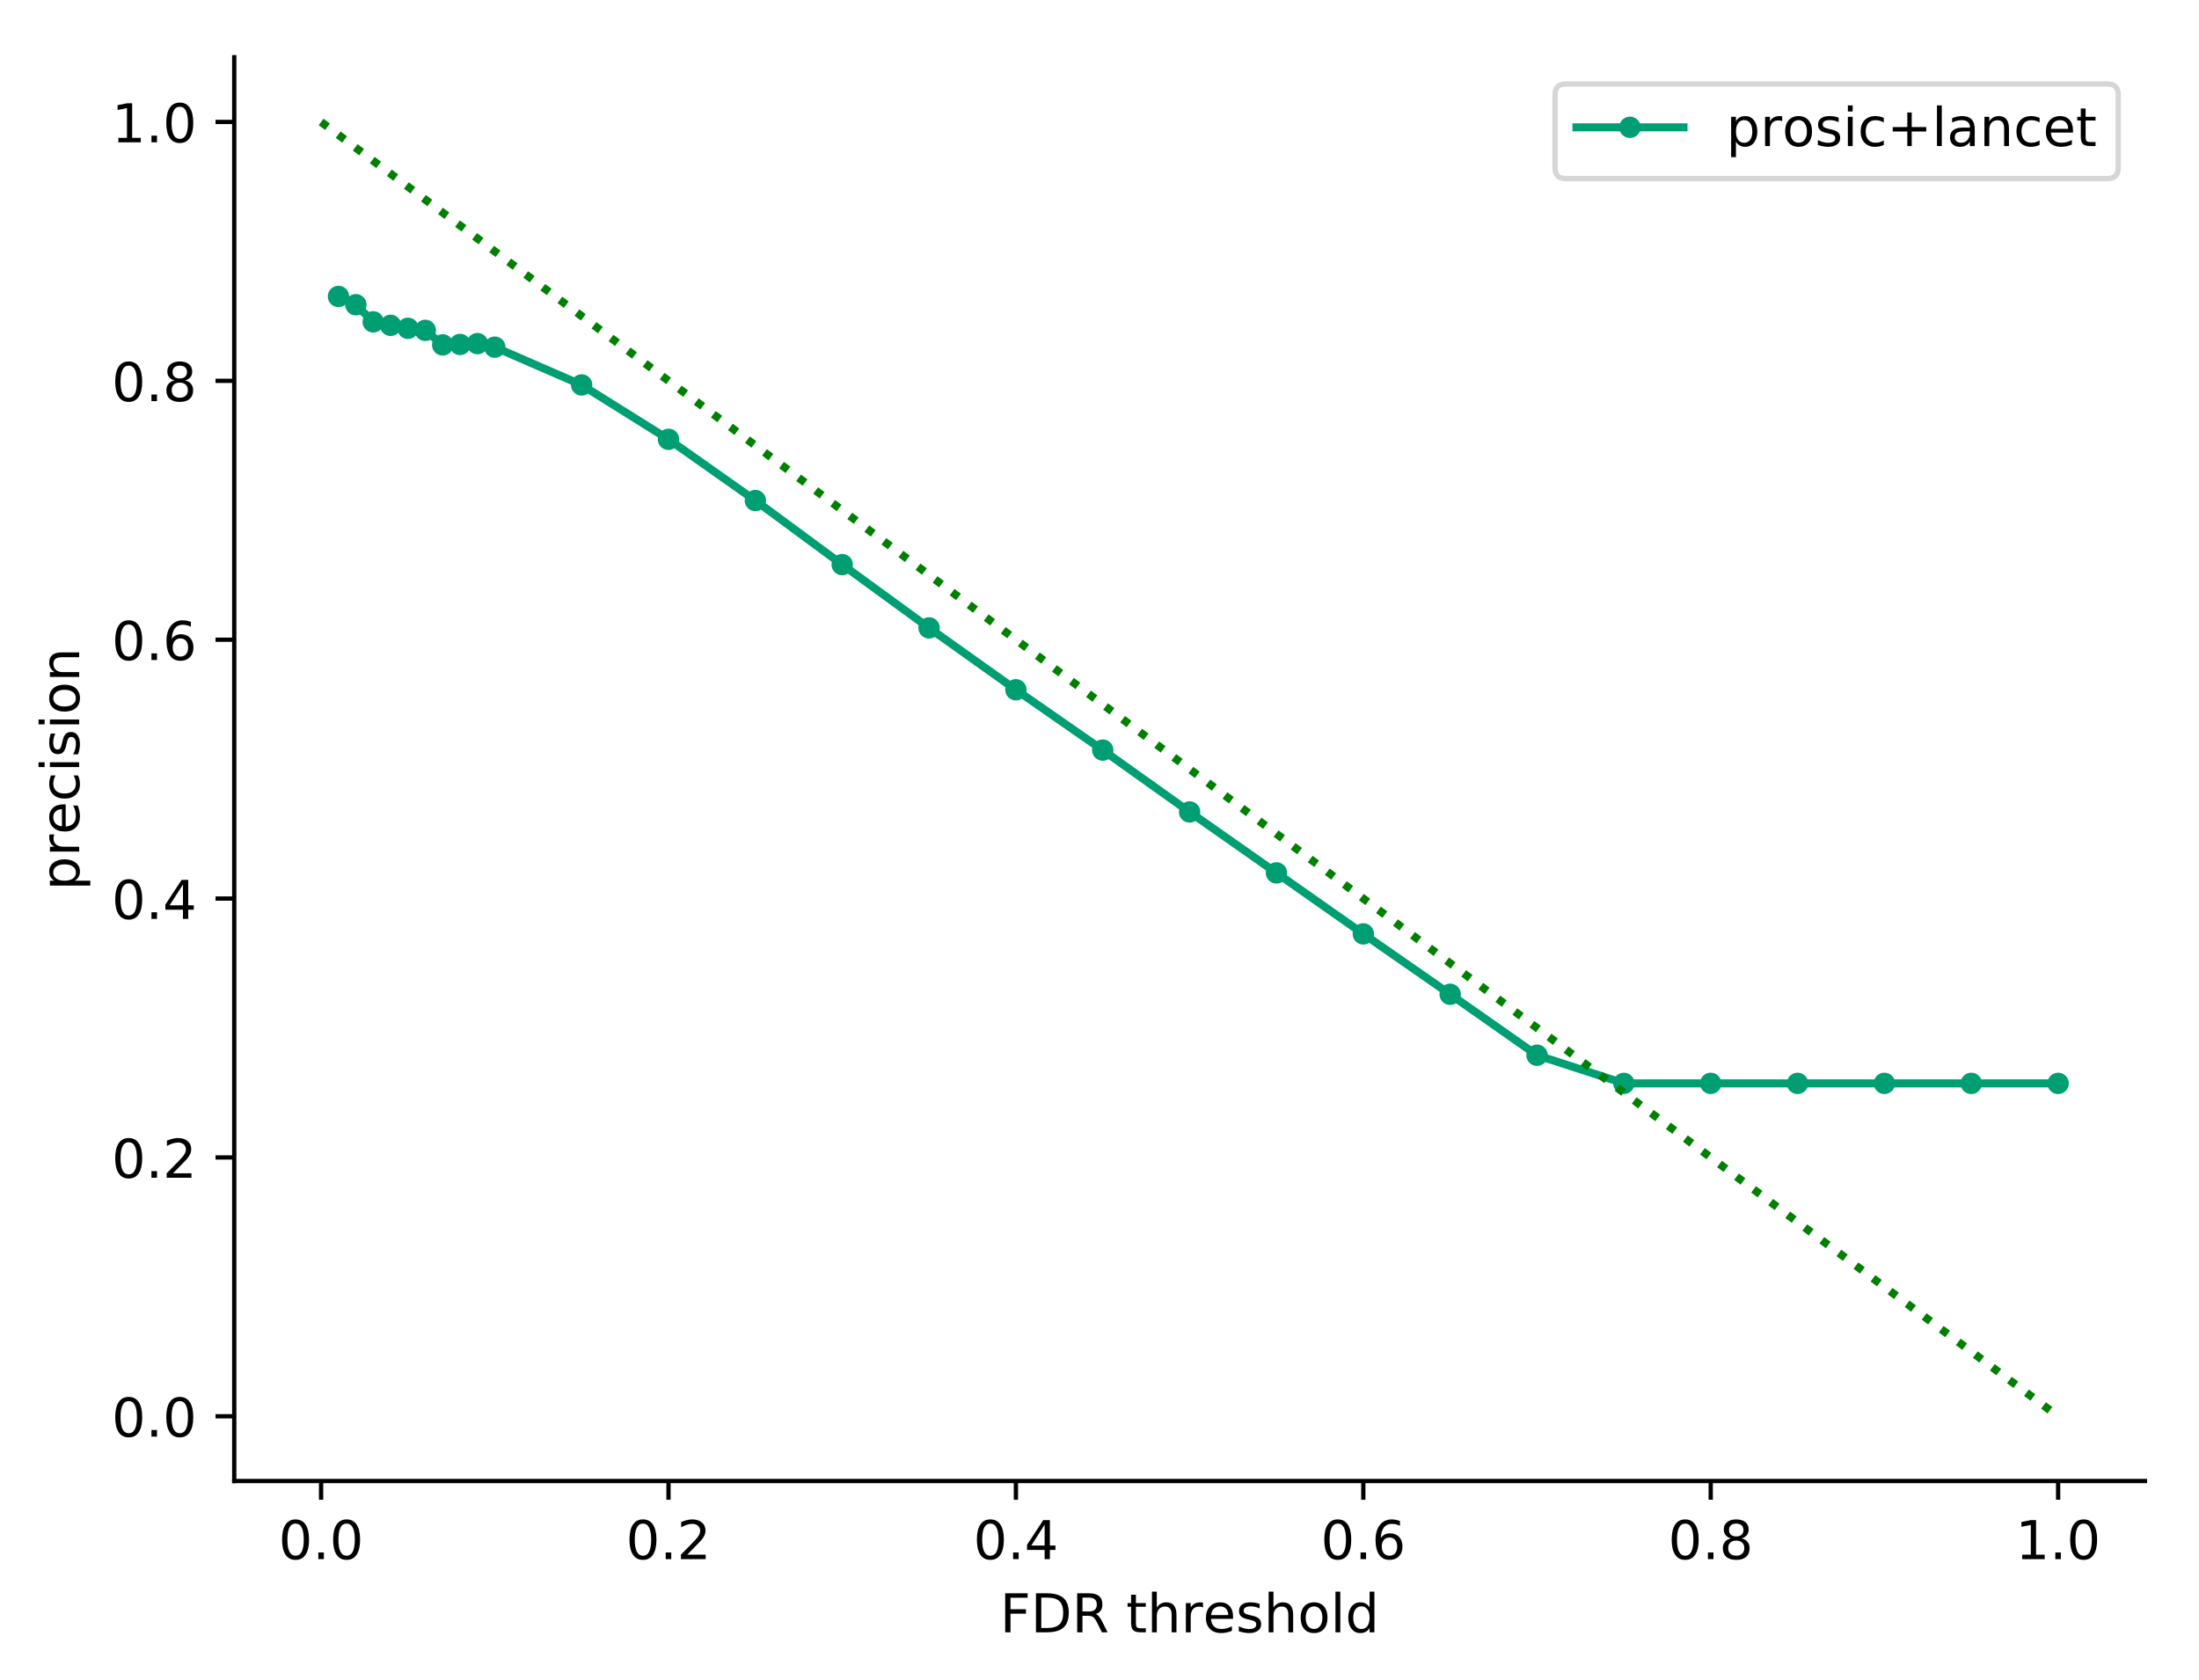
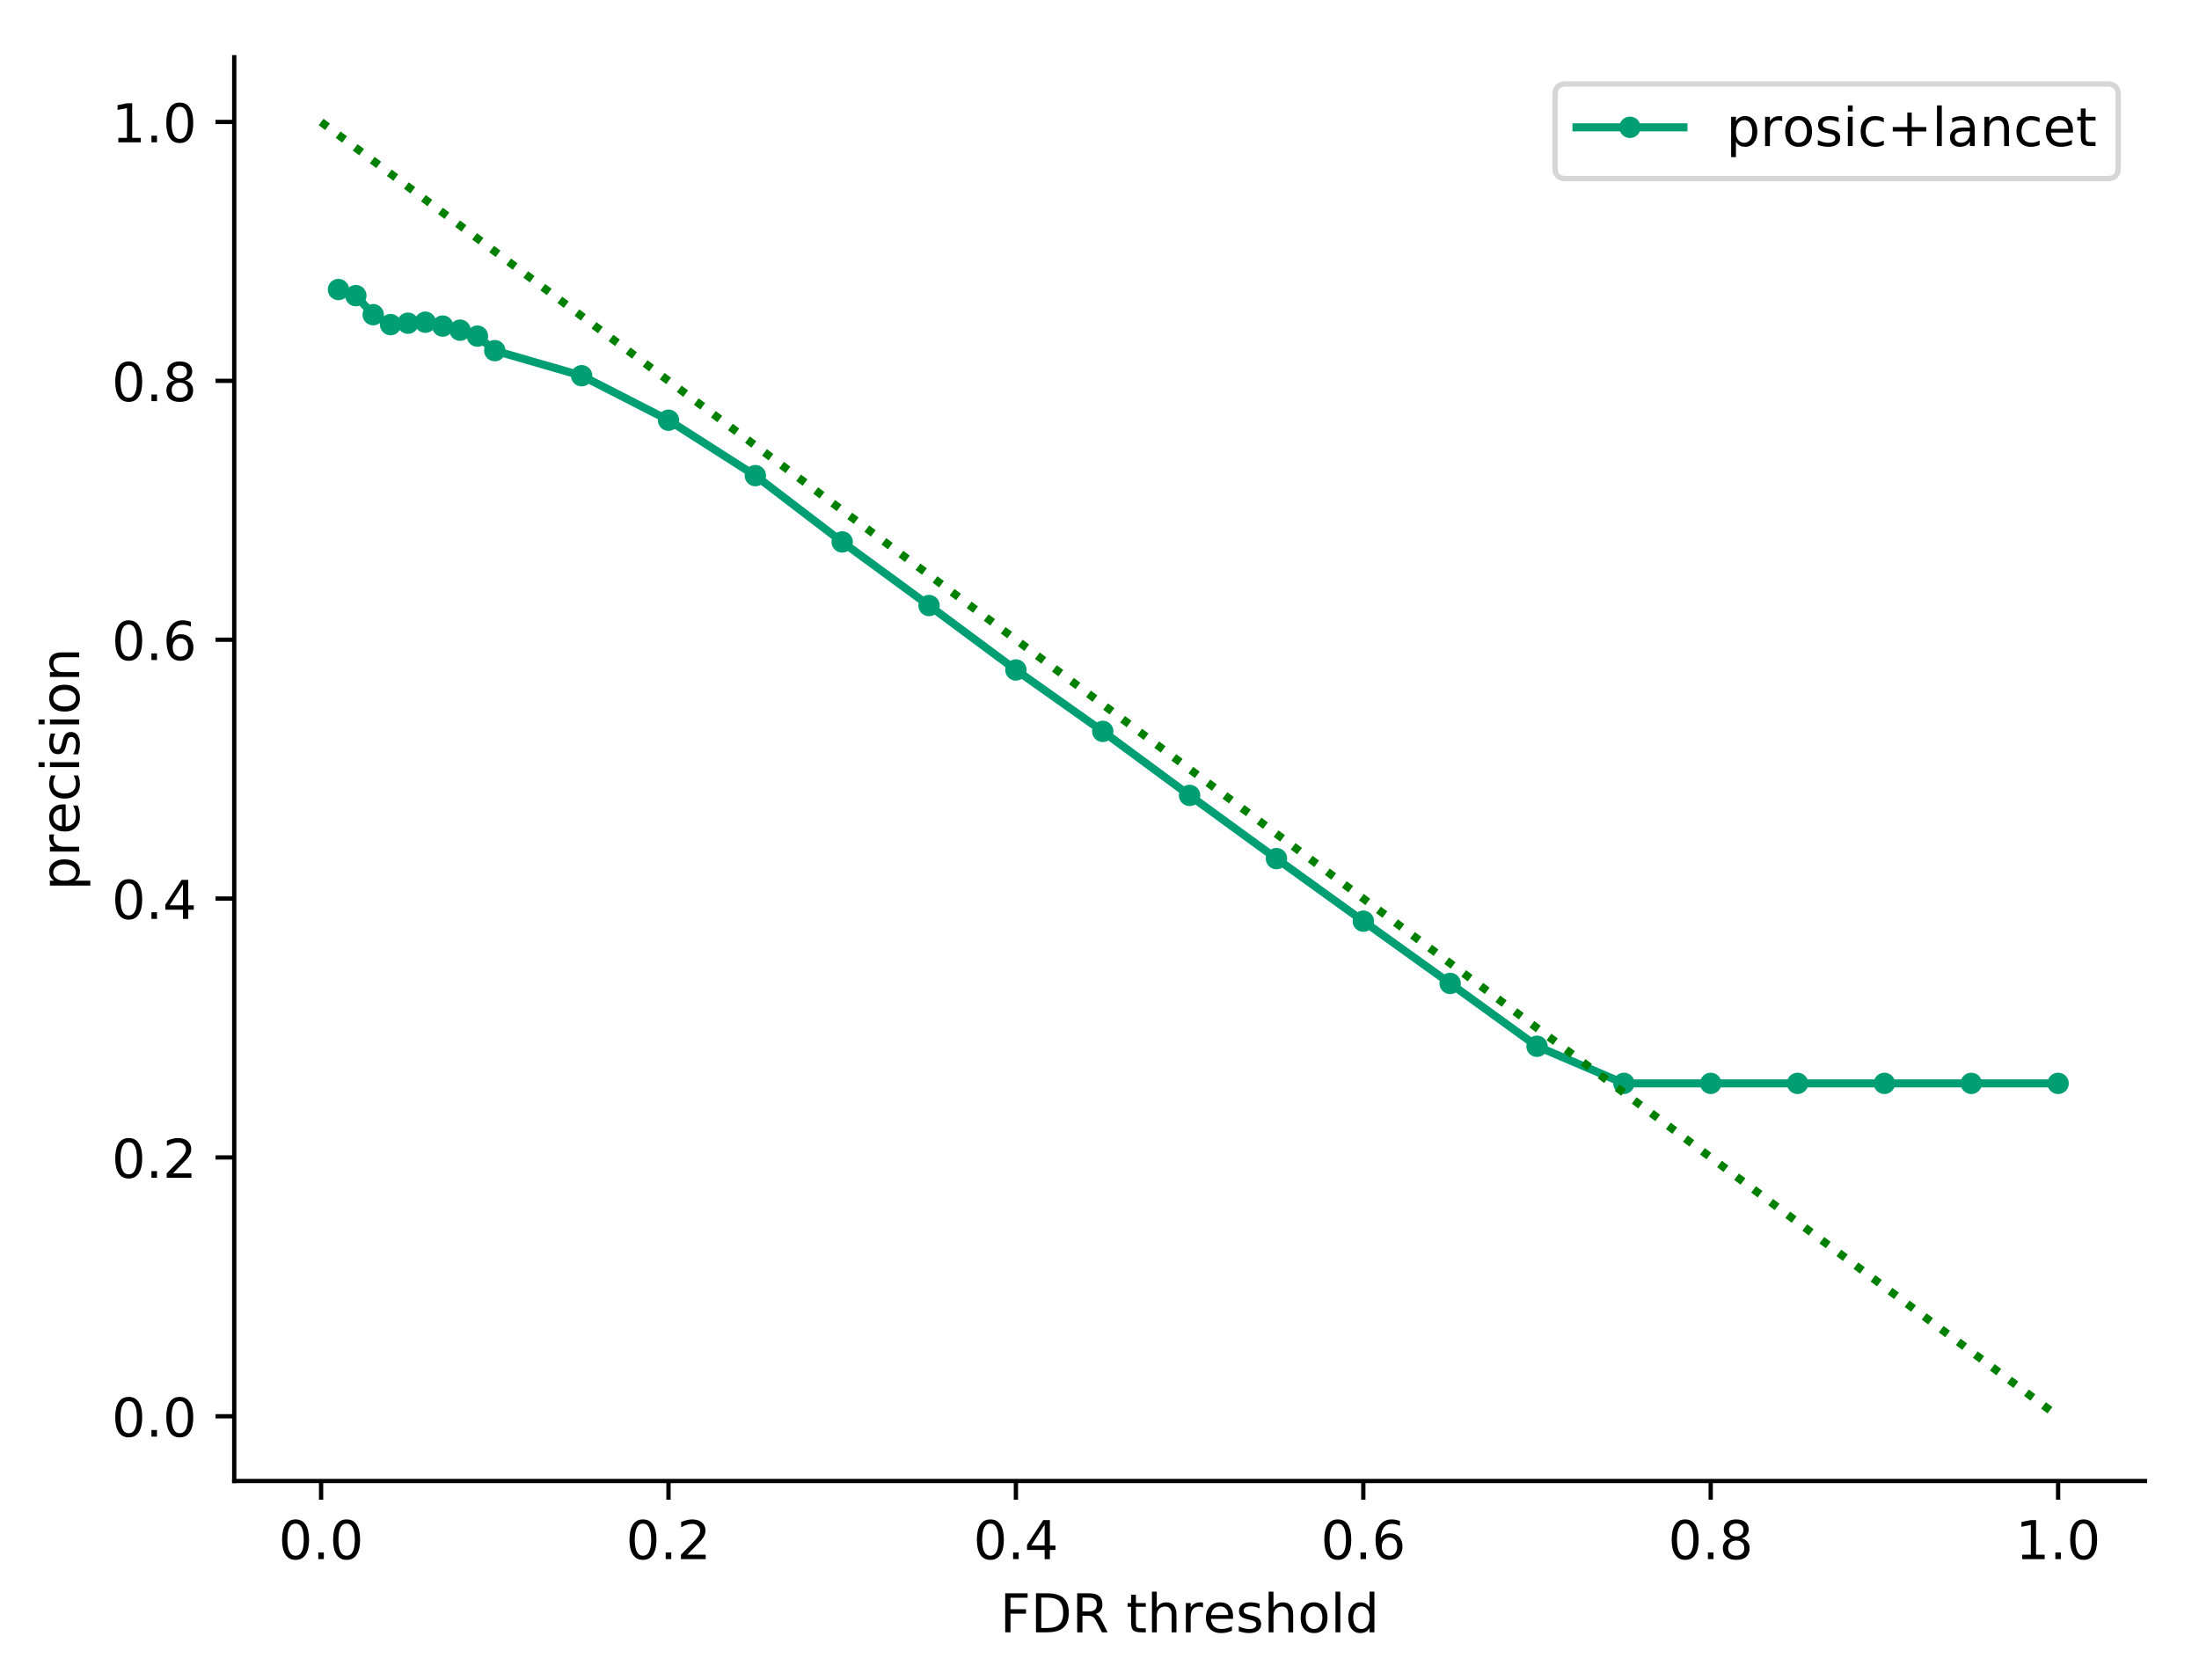
<svg xmlns="http://www.w3.org/2000/svg" xmlns:xlink="http://www.w3.org/1999/xlink" height="314pt" version="1.1" viewBox="0 0 411 314" width="411pt">
  <defs>
    <style type="text/css">
*{stroke-linecap:butt;stroke-linejoin:round;}
  </style>
  </defs>
  <g id="figure_1">
    <g id="patch_1">
      <path d="M 0 314.368  L 411.601 314.368  L 411.601 0  L 0 0  z " style="fill:#ffffff;" />
    </g>
    <g id="axes_1">
      <g id="patch_2">
        <path d="M 43.781 276.812  L 400.901 276.812  L 400.901 10.7  L 43.781 10.7  z " style="fill:#ffffff;" />
      </g>
      <g id="matplotlib.axis_1">
        <g id="xtick_1">
          <g id="line2d_1">
            <defs>
-               <path d="M 0 0  L 0 3.5  " id="m6d00b76f4e" style="stroke:#000000;stroke-width:0.8;" />
-             </defs>
-             <g>
-               <use style="stroke:#000000;stroke-width:0.8;" x="60.014" xlink:href="#m6d00b76f4e" y="276.812" />
+               <path d="M 0 0  L 0 3.5  " id="m716f618f41" style="stroke:#000000;stroke-width:0.8;" />
+             </defs>
+             <g>
+               <use style="stroke:#000000;stroke-width:0.8;" x="60.014" xlink:href="#m716f618f41" y="276.812" />
            </g>
          </g>
          <g id="text_1">
            <defs>
              <path d="M 31.781 66.406  Q 24.172 66.406 20.328 58.906  Q 16.5 51.422 16.5 36.375  Q 16.5 21.391 20.328 13.891  Q 24.172 6.391 31.781 6.391  Q 39.453 6.391 43.281 13.891  Q 47.125 21.391 47.125 36.375  Q 47.125 51.422 43.281 58.906  Q 39.453 66.406 31.781 66.406  z M 31.781 74.219  Q 44.047 74.219 50.516 64.516  Q 56.984 54.828 56.984 36.375  Q 56.984 17.969 50.516 8.266  Q 44.047 -1.422 31.781 -1.422  Q 19.531 -1.422 13.062 8.266  Q 6.594 17.969 6.594 36.375  Q 6.594 54.828 13.062 64.516  Q 19.531 74.219 31.781 74.219  z " id="DejaVuSans-30" />
              <path d="M 10.688 12.406  L 21 12.406  L 21 0  L 10.688 0  z " id="DejaVuSans-2e" />
            </defs>
            <g transform="translate(52.06242 291.4104)scale(0.1 -0.1)">
              <use xlink:href="#DejaVuSans-30" />
              <use x="63.623" xlink:href="#DejaVuSans-2e" />
              <use x="95.41" xlink:href="#DejaVuSans-30" />
            </g>
          </g>
        </g>
        <g id="xtick_2">
          <g id="line2d_2">
            <g>
-               <use style="stroke:#000000;stroke-width:0.8;" x="124.945" xlink:href="#m6d00b76f4e" y="276.812" />
+               <use style="stroke:#000000;stroke-width:0.8;" x="124.945" xlink:href="#m716f618f41" y="276.812" />
            </g>
          </g>
          <g id="text_2">
            <defs>
              <path d="M 19.188 8.297  L 53.609 8.297  L 53.609 0  L 7.328 0  L 7.328 8.297  Q 12.938 14.109 22.625 23.891  Q 32.328 33.688 34.812 36.531  Q 39.547 41.844 41.422 45.531  Q 43.312 49.219 43.312 52.781  Q 43.312 58.594 39.234 62.25  Q 35.156 65.922 28.609 65.922  Q 23.969 65.922 18.812 64.312  Q 13.672 62.703 7.812 59.422  L 7.812 69.391  Q 13.766 71.781 18.938 73  Q 24.125 74.219 28.422 74.219  Q 39.75 74.219 46.484 68.547  Q 53.219 62.891 53.219 53.422  Q 53.219 48.922 51.531 44.891  Q 49.859 40.875 45.406 35.406  Q 44.188 33.984 37.641 27.219  Q 31.109 20.453 19.188 8.297  z " id="DejaVuSans-32" />
            </defs>
            <g transform="translate(116.9933 291.4104)scale(0.1 -0.1)">
              <use xlink:href="#DejaVuSans-30" />
              <use x="63.623" xlink:href="#DejaVuSans-2e" />
              <use x="95.41" xlink:href="#DejaVuSans-32" />
            </g>
          </g>
        </g>
        <g id="xtick_3">
          <g id="line2d_3">
            <g>
-               <use style="stroke:#000000;stroke-width:0.8;" x="189.876" xlink:href="#m6d00b76f4e" y="276.812" />
+               <use style="stroke:#000000;stroke-width:0.8;" x="189.876" xlink:href="#m716f618f41" y="276.812" />
            </g>
          </g>
          <g id="text_3">
            <defs>
              <path d="M 37.797 64.312  L 12.891 25.391  L 37.797 25.391  z M 35.203 72.906  L 47.609 72.906  L 47.609 25.391  L 58.016 25.391  L 58.016 17.188  L 47.609 17.188  L 47.609 0  L 37.797 0  L 37.797 17.188  L 4.891 17.188  L 4.891 26.703  z " id="DejaVuSans-34" />
            </defs>
            <g transform="translate(181.9242 291.4104)scale(0.1 -0.1)">
              <use xlink:href="#DejaVuSans-30" />
              <use x="63.623" xlink:href="#DejaVuSans-2e" />
              <use x="95.41" xlink:href="#DejaVuSans-34" />
            </g>
          </g>
        </g>
        <g id="xtick_4">
          <g id="line2d_4">
            <g>
-               <use style="stroke:#000000;stroke-width:0.8;" x="254.807" xlink:href="#m6d00b76f4e" y="276.812" />
+               <use style="stroke:#000000;stroke-width:0.8;" x="254.807" xlink:href="#m716f618f41" y="276.812" />
            </g>
          </g>
          <g id="text_4">
            <defs>
              <path d="M 33.016 40.375  Q 26.375 40.375 22.484 35.828  Q 18.609 31.297 18.609 23.391  Q 18.609 15.531 22.484 10.953  Q 26.375 6.391 33.016 6.391  Q 39.656 6.391 43.531 10.953  Q 47.406 15.531 47.406 23.391  Q 47.406 31.297 43.531 35.828  Q 39.656 40.375 33.016 40.375  z M 52.594 71.297  L 52.594 62.312  Q 48.875 64.062 45.094 64.984  Q 41.312 65.922 37.594 65.922  Q 27.828 65.922 22.672 59.328  Q 17.531 52.734 16.797 39.406  Q 19.672 43.656 24.016 45.922  Q 28.375 48.188 33.594 48.188  Q 44.578 48.188 50.953 41.516  Q 57.328 34.859 57.328 23.391  Q 57.328 12.156 50.688 5.359  Q 44.047 -1.422 33.016 -1.422  Q 20.359 -1.422 13.672 8.266  Q 6.984 17.969 6.984 36.375  Q 6.984 53.656 15.188 63.938  Q 23.391 74.219 37.203 74.219  Q 40.922 74.219 44.703 73.484  Q 48.484 72.75 52.594 71.297  z " id="DejaVuSans-36" />
            </defs>
            <g transform="translate(246.8551 291.4104)scale(0.1 -0.1)">
              <use xlink:href="#DejaVuSans-30" />
              <use x="63.623" xlink:href="#DejaVuSans-2e" />
              <use x="95.41" xlink:href="#DejaVuSans-36" />
            </g>
          </g>
        </g>
        <g id="xtick_5">
          <g id="line2d_5">
            <g>
-               <use style="stroke:#000000;stroke-width:0.8;" x="319.738" xlink:href="#m6d00b76f4e" y="276.812" />
+               <use style="stroke:#000000;stroke-width:0.8;" x="319.738" xlink:href="#m716f618f41" y="276.812" />
            </g>
          </g>
          <g id="text_5">
            <defs>
              <path d="M 31.781 34.625  Q 24.75 34.625 20.719 30.859  Q 16.703 27.094 16.703 20.516  Q 16.703 13.922 20.719 10.156  Q 24.75 6.391 31.781 6.391  Q 38.812 6.391 42.859 10.172  Q 46.922 13.969 46.922 20.516  Q 46.922 27.094 42.891 30.859  Q 38.875 34.625 31.781 34.625  z M 21.922 38.812  Q 15.578 40.375 12.031 44.719  Q 8.5 49.078 8.5 55.328  Q 8.5 64.062 14.719 69.141  Q 20.953 74.219 31.781 74.219  Q 42.672 74.219 48.875 69.141  Q 55.078 64.062 55.078 55.328  Q 55.078 49.078 51.531 44.719  Q 48 40.375 41.703 38.812  Q 48.828 37.156 52.797 32.312  Q 56.781 27.484 56.781 20.516  Q 56.781 9.906 50.312 4.234  Q 43.844 -1.422 31.781 -1.422  Q 19.734 -1.422 13.25 4.234  Q 6.781 9.906 6.781 20.516  Q 6.781 27.484 10.781 32.312  Q 14.797 37.156 21.922 38.812  z M 18.312 54.391  Q 18.312 48.734 21.844 45.562  Q 25.391 42.391 31.781 42.391  Q 38.141 42.391 41.719 45.562  Q 45.312 48.734 45.312 54.391  Q 45.312 60.062 41.719 63.234  Q 38.141 66.406 31.781 66.406  Q 25.391 66.406 21.844 63.234  Q 18.312 60.062 18.312 54.391  z " id="DejaVuSans-38" />
            </defs>
            <g transform="translate(311.7861 291.4104)scale(0.1 -0.1)">
              <use xlink:href="#DejaVuSans-30" />
              <use x="63.623" xlink:href="#DejaVuSans-2e" />
              <use x="95.41" xlink:href="#DejaVuSans-38" />
            </g>
          </g>
        </g>
        <g id="xtick_6">
          <g id="line2d_6">
            <g>
-               <use style="stroke:#000000;stroke-width:0.8;" x="384.669" xlink:href="#m6d00b76f4e" y="276.812" />
+               <use style="stroke:#000000;stroke-width:0.8;" x="384.669" xlink:href="#m716f618f41" y="276.812" />
            </g>
          </g>
          <g id="text_6">
            <defs>
              <path d="M 12.406 8.297  L 28.516 8.297  L 28.516 63.922  L 10.984 60.406  L 10.984 69.391  L 28.422 72.906  L 38.281 72.906  L 38.281 8.297  L 54.391 8.297  L 54.391 0  L 12.406 0  z " id="DejaVuSans-31" />
            </defs>
            <g transform="translate(376.717 291.4104)scale(0.1 -0.1)">
              <use xlink:href="#DejaVuSans-31" />
              <use x="63.623" xlink:href="#DejaVuSans-2e" />
              <use x="95.41" xlink:href="#DejaVuSans-30" />
            </g>
          </g>
        </g>
        <g id="text_7">
          <defs>
            <path d="M 9.812 72.906  L 51.703 72.906  L 51.703 64.594  L 19.672 64.594  L 19.672 43.109  L 48.578 43.109  L 48.578 34.812  L 19.672 34.812  L 19.672 0  L 9.812 0  z " id="DejaVuSans-46" />
            <path d="M 19.672 64.797  L 19.672 8.109  L 31.594 8.109  Q 46.688 8.109 53.688 14.938  Q 60.688 21.781 60.688 36.531  Q 60.688 51.172 53.688 57.984  Q 46.688 64.797 31.594 64.797  z M 9.812 72.906  L 30.078 72.906  Q 51.266 72.906 61.172 64.094  Q 71.094 55.281 71.094 36.531  Q 71.094 17.672 61.125 8.828  Q 51.172 0 30.078 0  L 9.812 0  z " id="DejaVuSans-44" />
            <path d="M 44.391 34.188  Q 47.562 33.109 50.562 29.594  Q 53.562 26.078 56.594 19.922  L 66.609 0  L 56 0  L 46.688 18.703  Q 43.062 26.031 39.672 28.422  Q 36.281 30.812 30.422 30.812  L 19.672 30.812  L 19.672 0  L 9.812 0  L 9.812 72.906  L 32.078 72.906  Q 44.578 72.906 50.734 67.672  Q 56.891 62.453 56.891 51.906  Q 56.891 45.016 53.688 40.469  Q 50.484 35.938 44.391 34.188  z M 19.672 64.797  L 19.672 38.922  L 32.078 38.922  Q 39.203 38.922 42.844 42.219  Q 46.484 45.516 46.484 51.906  Q 46.484 58.297 42.844 61.547  Q 39.203 64.797 32.078 64.797  z " id="DejaVuSans-52" />
            <path id="DejaVuSans-20" />
            <path d="M 18.312 70.219  L 18.312 54.688  L 36.812 54.688  L 36.812 47.703  L 18.312 47.703  L 18.312 18.016  Q 18.312 11.328 20.141 9.422  Q 21.969 7.516 27.594 7.516  L 36.812 7.516  L 36.812 0  L 27.594 0  Q 17.188 0 13.234 3.875  Q 9.281 7.766 9.281 18.016  L 9.281 47.703  L 2.688 47.703  L 2.688 54.688  L 9.281 54.688  L 9.281 70.219  z " id="DejaVuSans-74" />
            <path d="M 54.891 33.016  L 54.891 0  L 45.906 0  L 45.906 32.719  Q 45.906 40.484 42.875 44.328  Q 39.844 48.188 33.797 48.188  Q 26.516 48.188 22.312 43.547  Q 18.109 38.922 18.109 30.906  L 18.109 0  L 9.078 0  L 9.078 75.984  L 18.109 75.984  L 18.109 46.188  Q 21.344 51.125 25.703 53.562  Q 30.078 56 35.797 56  Q 45.219 56 50.047 50.172  Q 54.891 44.344 54.891 33.016  z " id="DejaVuSans-68" />
            <path d="M 41.109 46.297  Q 39.594 47.172 37.812 47.578  Q 36.031 48 33.891 48  Q 26.266 48 22.188 43.047  Q 18.109 38.094 18.109 28.812  L 18.109 0  L 9.078 0  L 9.078 54.688  L 18.109 54.688  L 18.109 46.188  Q 20.953 51.172 25.484 53.578  Q 30.031 56 36.531 56  Q 37.453 56 38.578 55.875  Q 39.703 55.766 41.062 55.516  z " id="DejaVuSans-72" />
            <path d="M 56.203 29.594  L 56.203 25.203  L 14.891 25.203  Q 15.484 15.922 20.484 11.062  Q 25.484 6.203 34.422 6.203  Q 39.594 6.203 44.453 7.469  Q 49.312 8.734 54.109 11.281  L 54.109 2.781  Q 49.266 0.734 44.188 -0.344  Q 39.109 -1.422 33.891 -1.422  Q 20.797 -1.422 13.156 6.188  Q 5.516 13.812 5.516 26.812  Q 5.516 40.234 12.766 48.109  Q 20.016 56 32.328 56  Q 43.359 56 49.781 48.891  Q 56.203 41.797 56.203 29.594  z M 47.219 32.234  Q 47.125 39.594 43.094 43.984  Q 39.062 48.391 32.422 48.391  Q 24.906 48.391 20.391 44.141  Q 15.875 39.891 15.188 32.172  z " id="DejaVuSans-65" />
            <path d="M 44.281 53.078  L 44.281 44.578  Q 40.484 46.531 36.375 47.5  Q 32.281 48.484 27.875 48.484  Q 21.188 48.484 17.844 46.438  Q 14.5 44.391 14.5 40.281  Q 14.5 37.156 16.891 35.375  Q 19.281 33.594 26.516 31.984  L 29.594 31.297  Q 39.156 29.25 43.188 25.516  Q 47.219 21.781 47.219 15.094  Q 47.219 7.469 41.188 3.016  Q 35.156 -1.422 24.609 -1.422  Q 20.219 -1.422 15.453 -0.562  Q 10.688 0.297 5.422 2  L 5.422 11.281  Q 10.406 8.688 15.234 7.391  Q 20.062 6.109 24.812 6.109  Q 31.156 6.109 34.562 8.281  Q 37.984 10.453 37.984 14.406  Q 37.984 18.062 35.516 20.016  Q 33.062 21.969 24.703 23.781  L 21.578 24.516  Q 13.234 26.266 9.516 29.906  Q 5.812 33.547 5.812 39.891  Q 5.812 47.609 11.281 51.797  Q 16.75 56 26.812 56  Q 31.781 56 36.172 55.266  Q 40.578 54.547 44.281 53.078  z " id="DejaVuSans-73" />
            <path d="M 30.609 48.391  Q 23.391 48.391 19.188 42.75  Q 14.984 37.109 14.984 27.297  Q 14.984 17.484 19.156 11.844  Q 23.344 6.203 30.609 6.203  Q 37.797 6.203 41.984 11.859  Q 46.188 17.531 46.188 27.297  Q 46.188 37.016 41.984 42.703  Q 37.797 48.391 30.609 48.391  z M 30.609 56  Q 42.328 56 49.016 48.375  Q 55.719 40.766 55.719 27.297  Q 55.719 13.875 49.016 6.219  Q 42.328 -1.422 30.609 -1.422  Q 18.844 -1.422 12.172 6.219  Q 5.516 13.875 5.516 27.297  Q 5.516 40.766 12.172 48.375  Q 18.844 56 30.609 56  z " id="DejaVuSans-6f" />
            <path d="M 9.422 75.984  L 18.406 75.984  L 18.406 0  L 9.422 0  z " id="DejaVuSans-6c" />
            <path d="M 45.406 46.391  L 45.406 75.984  L 54.391 75.984  L 54.391 0  L 45.406 0  L 45.406 8.203  Q 42.578 3.328 38.25 0.953  Q 33.938 -1.422 27.875 -1.422  Q 17.969 -1.422 11.734 6.484  Q 5.516 14.406 5.516 27.297  Q 5.516 40.188 11.734 48.094  Q 17.969 56 27.875 56  Q 33.938 56 38.25 53.625  Q 42.578 51.266 45.406 46.391  z M 14.797 27.297  Q 14.797 17.391 18.875 11.75  Q 22.953 6.109 30.078 6.109  Q 37.203 6.109 41.297 11.75  Q 45.406 17.391 45.406 27.297  Q 45.406 37.203 41.297 42.844  Q 37.203 48.484 30.078 48.484  Q 22.953 48.484 18.875 42.844  Q 14.797 37.203 14.797 27.297  z " id="DejaVuSans-64" />
          </defs>
          <g transform="translate(186.8967 305.0886)scale(0.1 -0.1)">
            <use xlink:href="#DejaVuSans-46" />
            <use x="57.52" xlink:href="#DejaVuSans-44" />
            <use x="134.521" xlink:href="#DejaVuSans-52" />
            <use x="204.004" xlink:href="#DejaVuSans-20" />
            <use x="235.791" xlink:href="#DejaVuSans-74" />
            <use x="275" xlink:href="#DejaVuSans-68" />
            <use x="338.379" xlink:href="#DejaVuSans-72" />
            <use x="379.461" xlink:href="#DejaVuSans-65" />
            <use x="440.984" xlink:href="#DejaVuSans-73" />
            <use x="493.084" xlink:href="#DejaVuSans-68" />
            <use x="556.463" xlink:href="#DejaVuSans-6f" />
            <use x="617.645" xlink:href="#DejaVuSans-6c" />
            <use x="645.428" xlink:href="#DejaVuSans-64" />
          </g>
        </g>
      </g>
      <g id="matplotlib.axis_2">
        <g id="ytick_1">
          <g id="line2d_7">
            <defs>
-               <path d="M 0 0  L -3.5 0  " id="m7651b643dd" style="stroke:#000000;stroke-width:0.8;" />
-             </defs>
-             <g>
-               <use style="stroke:#000000;stroke-width:0.8;" x="43.781" xlink:href="#m7651b643dd" y="264.716" />
+               <path d="M 0 0  L -3.5 0  " id="m3530e804a8" style="stroke:#000000;stroke-width:0.8;" />
+             </defs>
+             <g>
+               <use style="stroke:#000000;stroke-width:0.8;" x="43.781" xlink:href="#m3530e804a8" y="264.716" />
            </g>
          </g>
          <g id="text_8">
            <g transform="translate(20.87813 268.5152)scale(0.1 -0.1)">
              <use xlink:href="#DejaVuSans-30" />
              <use x="63.623" xlink:href="#DejaVuSans-2e" />
              <use x="95.41" xlink:href="#DejaVuSans-30" />
            </g>
          </g>
        </g>
        <g id="ytick_2">
          <g id="line2d_8">
            <g>
-               <use style="stroke:#000000;stroke-width:0.8;" x="43.781" xlink:href="#m7651b643dd" y="216.332" />
+               <use style="stroke:#000000;stroke-width:0.8;" x="43.781" xlink:href="#m3530e804a8" y="216.332" />
            </g>
          </g>
          <g id="text_9">
            <g transform="translate(20.87813 220.1312)scale(0.1 -0.1)">
              <use xlink:href="#DejaVuSans-30" />
              <use x="63.623" xlink:href="#DejaVuSans-2e" />
              <use x="95.41" xlink:href="#DejaVuSans-32" />
            </g>
          </g>
        </g>
        <g id="ytick_3">
          <g id="line2d_9">
            <g>
-               <use style="stroke:#000000;stroke-width:0.8;" x="43.781" xlink:href="#m7651b643dd" y="167.948" />
+               <use style="stroke:#000000;stroke-width:0.8;" x="43.781" xlink:href="#m3530e804a8" y="167.948" />
            </g>
          </g>
          <g id="text_10">
            <g transform="translate(20.87813 171.7472)scale(0.1 -0.1)">
              <use xlink:href="#DejaVuSans-30" />
              <use x="63.623" xlink:href="#DejaVuSans-2e" />
              <use x="95.41" xlink:href="#DejaVuSans-34" />
            </g>
          </g>
        </g>
        <g id="ytick_4">
          <g id="line2d_10">
            <g>
-               <use style="stroke:#000000;stroke-width:0.8;" x="43.781" xlink:href="#m7651b643dd" y="119.564" />
+               <use style="stroke:#000000;stroke-width:0.8;" x="43.781" xlink:href="#m3530e804a8" y="119.564" />
            </g>
          </g>
          <g id="text_11">
            <g transform="translate(20.87813 123.3632)scale(0.1 -0.1)">
              <use xlink:href="#DejaVuSans-30" />
              <use x="63.623" xlink:href="#DejaVuSans-2e" />
              <use x="95.41" xlink:href="#DejaVuSans-36" />
            </g>
          </g>
        </g>
        <g id="ytick_5">
          <g id="line2d_11">
            <g>
-               <use style="stroke:#000000;stroke-width:0.8;" x="43.781" xlink:href="#m7651b643dd" y="71.18" />
+               <use style="stroke:#000000;stroke-width:0.8;" x="43.781" xlink:href="#m3530e804a8" y="71.18" />
            </g>
          </g>
          <g id="text_12">
            <g transform="translate(20.87813 74.97922)scale(0.1 -0.1)">
              <use xlink:href="#DejaVuSans-30" />
              <use x="63.623" xlink:href="#DejaVuSans-2e" />
              <use x="95.41" xlink:href="#DejaVuSans-38" />
            </g>
          </g>
        </g>
        <g id="ytick_6">
          <g id="line2d_12">
            <g>
-               <use style="stroke:#000000;stroke-width:0.8;" x="43.781" xlink:href="#m7651b643dd" y="22.796" />
+               <use style="stroke:#000000;stroke-width:0.8;" x="43.781" xlink:href="#m3530e804a8" y="22.796" />
            </g>
          </g>
          <g id="text_13">
            <g transform="translate(20.87813 26.59522)scale(0.1 -0.1)">
              <use xlink:href="#DejaVuSans-31" />
              <use x="63.623" xlink:href="#DejaVuSans-2e" />
              <use x="95.41" xlink:href="#DejaVuSans-30" />
            </g>
          </g>
        </g>
        <g id="text_14">
          <defs>
            <path d="M 18.109 8.203  L 18.109 -20.797  L 9.078 -20.797  L 9.078 54.688  L 18.109 54.688  L 18.109 46.391  Q 20.953 51.266 25.266 53.625  Q 29.594 56 35.594 56  Q 45.562 56 51.781 48.094  Q 58.016 40.188 58.016 27.297  Q 58.016 14.406 51.781 6.484  Q 45.562 -1.422 35.594 -1.422  Q 29.594 -1.422 25.266 0.953  Q 20.953 3.328 18.109 8.203  z M 48.688 27.297  Q 48.688 37.203 44.609 42.844  Q 40.531 48.484 33.406 48.484  Q 26.266 48.484 22.188 42.844  Q 18.109 37.203 18.109 27.297  Q 18.109 17.391 22.188 11.75  Q 26.266 6.109 33.406 6.109  Q 40.531 6.109 44.609 11.75  Q 48.688 17.391 48.688 27.297  z " id="DejaVuSans-70" />
            <path d="M 48.781 52.594  L 48.781 44.188  Q 44.969 46.297 41.141 47.344  Q 37.312 48.391 33.406 48.391  Q 24.656 48.391 19.812 42.844  Q 14.984 37.312 14.984 27.297  Q 14.984 17.281 19.812 11.734  Q 24.656 6.203 33.406 6.203  Q 37.312 6.203 41.141 7.25  Q 44.969 8.297 48.781 10.406  L 48.781 2.094  Q 45.016 0.344 40.984 -0.531  Q 36.969 -1.422 32.422 -1.422  Q 20.062 -1.422 12.781 6.344  Q 5.516 14.109 5.516 27.297  Q 5.516 40.672 12.859 48.328  Q 20.219 56 33.016 56  Q 37.156 56 41.109 55.141  Q 45.062 54.297 48.781 52.594  z " id="DejaVuSans-63" />
            <path d="M 9.422 54.688  L 18.406 54.688  L 18.406 0  L 9.422 0  z M 9.422 75.984  L 18.406 75.984  L 18.406 64.594  L 9.422 64.594  z " id="DejaVuSans-69" />
            <path d="M 54.891 33.016  L 54.891 0  L 45.906 0  L 45.906 32.719  Q 45.906 40.484 42.875 44.328  Q 39.844 48.188 33.797 48.188  Q 26.516 48.188 22.312 43.547  Q 18.109 38.922 18.109 30.906  L 18.109 0  L 9.078 0  L 9.078 54.688  L 18.109 54.688  L 18.109 46.188  Q 21.344 51.125 25.703 53.562  Q 30.078 56 35.797 56  Q 45.219 56 50.047 50.172  Q 54.891 44.344 54.891 33.016  z " id="DejaVuSans-6e" />
          </defs>
          <g transform="translate(14.79844 166.4208)rotate(-90)scale(0.1 -0.1)">
            <use xlink:href="#DejaVuSans-70" />
            <use x="63.477" xlink:href="#DejaVuSans-72" />
            <use x="104.559" xlink:href="#DejaVuSans-65" />
            <use x="166.082" xlink:href="#DejaVuSans-63" />
            <use x="221.062" xlink:href="#DejaVuSans-69" />
            <use x="248.846" xlink:href="#DejaVuSans-73" />
            <use x="300.945" xlink:href="#DejaVuSans-69" />
            <use x="328.729" xlink:href="#DejaVuSans-6f" />
            <use x="389.91" xlink:href="#DejaVuSans-6e" />
          </g>
        </g>
      </g>
      <g id="line2d_13">
-         <path clip-path="url(#pd3a46c9e47)" d="M 63.261 55.409  L 66.507 56.955  L 69.754 60.155  L 73 60.806  L 76.247 61.363  L 79.493 61.746  L 82.74 64.462  L 85.986 64.376  L 89.233 64.221  L 92.479 64.887  L 108.712 71.948  L 124.945 82.108  L 141.178 93.553  L 157.41 105.525  L 173.643 117.359  L 189.876 128.92  L 206.109 140.202  L 222.341 151.761  L 238.574 163.15  L 254.807 174.551  L 271.039 185.836  L 287.272 197.228  L 303.505 202.491  L 319.738 202.491  L 335.97 202.491  L 352.203 202.491  L 368.436 202.491  L 384.669 202.491  " style="fill:none;stroke:#009e73;stroke-linecap:square;stroke-width:1.5;" />
+         <path clip-path="url(#p8cc68e01ce)" d="M 63.261 54.116  L 66.507 55.255  L 69.754 58.816  L 73 60.67  L 76.247 60.407  L 79.493 60.225  L 82.74 60.947  L 85.986 61.715  L 89.233 62.826  L 92.479 65.538  L 108.712 70.223  L 124.945 78.538  L 141.178 88.9  L 157.41 101.291  L 173.643 113.18  L 189.876 125.221  L 206.109 136.7  L 222.341 148.668  L 238.574 160.479  L 254.807 172.174  L 271.039 183.811  L 287.272 195.557  L 303.505 202.491  L 319.738 202.491  L 335.97 202.491  L 352.203 202.491  L 368.436 202.491  L 384.669 202.491  " style="fill:none;stroke:#009e73;stroke-linecap:square;stroke-width:1.5;" />
        <defs>
-           <path d="M 0 1.5  C 0.398 1.5 0.779 1.342 1.061 1.061  C 1.342 0.779 1.5 0.398 1.5 0  C 1.5 -0.398 1.342 -0.779 1.061 -1.061  C 0.779 -1.342 0.398 -1.5 0 -1.5  C -0.398 -1.5 -0.779 -1.342 -1.061 -1.061  C -1.342 -0.779 -1.5 -0.398 -1.5 0  C -1.5 0.398 -1.342 0.779 -1.061 1.061  C -0.779 1.342 -0.398 1.5 0 1.5  z " id="m7ee3c39733" style="stroke:#009e73;" />
+           <path d="M 0 1.5  C 0.398 1.5 0.779 1.342 1.061 1.061  C 1.342 0.779 1.5 0.398 1.5 0  C 1.5 -0.398 1.342 -0.779 1.061 -1.061  C 0.779 -1.342 0.398 -1.5 0 -1.5  C -0.398 -1.5 -0.779 -1.342 -1.061 -1.061  C -1.342 -0.779 -1.5 -0.398 -1.5 0  C -1.5 0.398 -1.342 0.779 -1.061 1.061  C -0.779 1.342 -0.398 1.5 0 1.5  z " id="m8966e21683" style="stroke:#009e73;" />
        </defs>
-         <g clip-path="url(#pd3a46c9e47)">
-           <use style="fill:#009e73;stroke:#009e73;" x="63.261" xlink:href="#m7ee3c39733" y="55.409" />
-           <use style="fill:#009e73;stroke:#009e73;" x="66.507" xlink:href="#m7ee3c39733" y="56.955" />
-           <use style="fill:#009e73;stroke:#009e73;" x="69.754" xlink:href="#m7ee3c39733" y="60.155" />
-           <use style="fill:#009e73;stroke:#009e73;" x="73" xlink:href="#m7ee3c39733" y="60.806" />
-           <use style="fill:#009e73;stroke:#009e73;" x="76.247" xlink:href="#m7ee3c39733" y="61.363" />
-           <use style="fill:#009e73;stroke:#009e73;" x="79.493" xlink:href="#m7ee3c39733" y="61.746" />
-           <use style="fill:#009e73;stroke:#009e73;" x="82.74" xlink:href="#m7ee3c39733" y="64.462" />
-           <use style="fill:#009e73;stroke:#009e73;" x="85.986" xlink:href="#m7ee3c39733" y="64.376" />
-           <use style="fill:#009e73;stroke:#009e73;" x="89.233" xlink:href="#m7ee3c39733" y="64.221" />
-           <use style="fill:#009e73;stroke:#009e73;" x="92.479" xlink:href="#m7ee3c39733" y="64.887" />
-           <use style="fill:#009e73;stroke:#009e73;" x="108.712" xlink:href="#m7ee3c39733" y="71.948" />
-           <use style="fill:#009e73;stroke:#009e73;" x="124.945" xlink:href="#m7ee3c39733" y="82.108" />
-           <use style="fill:#009e73;stroke:#009e73;" x="141.178" xlink:href="#m7ee3c39733" y="93.553" />
-           <use style="fill:#009e73;stroke:#009e73;" x="157.41" xlink:href="#m7ee3c39733" y="105.525" />
-           <use style="fill:#009e73;stroke:#009e73;" x="173.643" xlink:href="#m7ee3c39733" y="117.359" />
-           <use style="fill:#009e73;stroke:#009e73;" x="189.876" xlink:href="#m7ee3c39733" y="128.92" />
-           <use style="fill:#009e73;stroke:#009e73;" x="206.109" xlink:href="#m7ee3c39733" y="140.202" />
-           <use style="fill:#009e73;stroke:#009e73;" x="222.341" xlink:href="#m7ee3c39733" y="151.761" />
-           <use style="fill:#009e73;stroke:#009e73;" x="238.574" xlink:href="#m7ee3c39733" y="163.15" />
-           <use style="fill:#009e73;stroke:#009e73;" x="254.807" xlink:href="#m7ee3c39733" y="174.551" />
-           <use style="fill:#009e73;stroke:#009e73;" x="271.039" xlink:href="#m7ee3c39733" y="185.836" />
-           <use style="fill:#009e73;stroke:#009e73;" x="287.272" xlink:href="#m7ee3c39733" y="197.228" />
-           <use style="fill:#009e73;stroke:#009e73;" x="303.505" xlink:href="#m7ee3c39733" y="202.491" />
-           <use style="fill:#009e73;stroke:#009e73;" x="319.738" xlink:href="#m7ee3c39733" y="202.491" />
-           <use style="fill:#009e73;stroke:#009e73;" x="335.97" xlink:href="#m7ee3c39733" y="202.491" />
-           <use style="fill:#009e73;stroke:#009e73;" x="352.203" xlink:href="#m7ee3c39733" y="202.491" />
-           <use style="fill:#009e73;stroke:#009e73;" x="368.436" xlink:href="#m7ee3c39733" y="202.491" />
-           <use style="fill:#009e73;stroke:#009e73;" x="384.669" xlink:href="#m7ee3c39733" y="202.491" />
+         <g clip-path="url(#p8cc68e01ce)">
+           <use style="fill:#009e73;stroke:#009e73;" x="63.261" xlink:href="#m8966e21683" y="54.116" />
+           <use style="fill:#009e73;stroke:#009e73;" x="66.507" xlink:href="#m8966e21683" y="55.255" />
+           <use style="fill:#009e73;stroke:#009e73;" x="69.754" xlink:href="#m8966e21683" y="58.816" />
+           <use style="fill:#009e73;stroke:#009e73;" x="73" xlink:href="#m8966e21683" y="60.67" />
+           <use style="fill:#009e73;stroke:#009e73;" x="76.247" xlink:href="#m8966e21683" y="60.407" />
+           <use style="fill:#009e73;stroke:#009e73;" x="79.493" xlink:href="#m8966e21683" y="60.225" />
+           <use style="fill:#009e73;stroke:#009e73;" x="82.74" xlink:href="#m8966e21683" y="60.947" />
+           <use style="fill:#009e73;stroke:#009e73;" x="85.986" xlink:href="#m8966e21683" y="61.715" />
+           <use style="fill:#009e73;stroke:#009e73;" x="89.233" xlink:href="#m8966e21683" y="62.826" />
+           <use style="fill:#009e73;stroke:#009e73;" x="92.479" xlink:href="#m8966e21683" y="65.538" />
+           <use style="fill:#009e73;stroke:#009e73;" x="108.712" xlink:href="#m8966e21683" y="70.223" />
+           <use style="fill:#009e73;stroke:#009e73;" x="124.945" xlink:href="#m8966e21683" y="78.538" />
+           <use style="fill:#009e73;stroke:#009e73;" x="141.178" xlink:href="#m8966e21683" y="88.9" />
+           <use style="fill:#009e73;stroke:#009e73;" x="157.41" xlink:href="#m8966e21683" y="101.291" />
+           <use style="fill:#009e73;stroke:#009e73;" x="173.643" xlink:href="#m8966e21683" y="113.18" />
+           <use style="fill:#009e73;stroke:#009e73;" x="189.876" xlink:href="#m8966e21683" y="125.221" />
+           <use style="fill:#009e73;stroke:#009e73;" x="206.109" xlink:href="#m8966e21683" y="136.7" />
+           <use style="fill:#009e73;stroke:#009e73;" x="222.341" xlink:href="#m8966e21683" y="148.668" />
+           <use style="fill:#009e73;stroke:#009e73;" x="238.574" xlink:href="#m8966e21683" y="160.479" />
+           <use style="fill:#009e73;stroke:#009e73;" x="254.807" xlink:href="#m8966e21683" y="172.174" />
+           <use style="fill:#009e73;stroke:#009e73;" x="271.039" xlink:href="#m8966e21683" y="183.811" />
+           <use style="fill:#009e73;stroke:#009e73;" x="287.272" xlink:href="#m8966e21683" y="195.557" />
+           <use style="fill:#009e73;stroke:#009e73;" x="303.505" xlink:href="#m8966e21683" y="202.491" />
+           <use style="fill:#009e73;stroke:#009e73;" x="319.738" xlink:href="#m8966e21683" y="202.491" />
+           <use style="fill:#009e73;stroke:#009e73;" x="335.97" xlink:href="#m8966e21683" y="202.491" />
+           <use style="fill:#009e73;stroke:#009e73;" x="352.203" xlink:href="#m8966e21683" y="202.491" />
+           <use style="fill:#009e73;stroke:#009e73;" x="368.436" xlink:href="#m8966e21683" y="202.491" />
+           <use style="fill:#009e73;stroke:#009e73;" x="384.669" xlink:href="#m8966e21683" y="202.491" />
        </g>
      </g>
      <g id="line2d_14">
-         <path clip-path="url(#pd3a46c9e47)" d="M 60.014 22.796  L 384.669 264.716  " style="fill:none;stroke:#008000;stroke-dasharray:1.5,2.475;stroke-dashoffset:0;stroke-width:1.5;" />
+         <path clip-path="url(#p8cc68e01ce)" d="M 60.014 22.796  L 384.669 264.716  " style="fill:none;stroke:#008000;stroke-dasharray:1.5,2.475;stroke-dashoffset:0;stroke-width:1.5;" />
      </g>
      <g id="patch_3">
        <path d="M 43.781 276.812  L 43.781 10.7  " style="fill:none;stroke:#000000;stroke-linecap:square;stroke-linejoin:miter;stroke-width:0.8;" />
      </g>
      <g id="patch_4">
        <path d="M 43.781 276.812  L 400.901 276.812  " style="fill:none;stroke:#000000;stroke-linecap:square;stroke-linejoin:miter;stroke-width:0.8;" />
      </g>
      <g id="legend_1">
        <g id="patch_5">
          <path d="M 292.645 33.378  L 393.901 33.378  Q 395.901 33.378 395.901 31.378  L 395.901 17.7  Q 395.901 15.7 393.901 15.7  L 292.645 15.7  Q 290.645 15.7 290.645 17.7  L 290.645 31.378  Q 290.645 33.378 292.645 33.378  z " style="fill:#ffffff;opacity:0.8;stroke:#cccccc;stroke-linejoin:miter;" />
        </g>
        <g id="line2d_15">
          <path d="M 294.645 23.798  L 314.645 23.798  " style="fill:none;stroke:#009e73;stroke-linecap:square;stroke-width:1.5;" />
        </g>
        <g id="line2d_16">
          <g>
-             <use style="fill:#009e73;stroke:#009e73;" x="304.645" xlink:href="#m7ee3c39733" y="23.798" />
+             <use style="fill:#009e73;stroke:#009e73;" x="304.645" xlink:href="#m8966e21683" y="23.798" />
          </g>
        </g>
        <g id="text_15">
          <defs>
            <path d="M 46 62.703  L 46 35.5  L 73.188 35.5  L 73.188 27.203  L 46 27.203  L 46 0  L 37.797 0  L 37.797 27.203  L 10.594 27.203  L 10.594 35.5  L 37.797 35.5  L 37.797 62.703  z " id="DejaVuSans-2b" />
            <path d="M 34.281 27.484  Q 23.391 27.484 19.188 25  Q 14.984 22.516 14.984 16.5  Q 14.984 11.719 18.141 8.906  Q 21.297 6.109 26.703 6.109  Q 34.188 6.109 38.703 11.406  Q 43.219 16.703 43.219 25.484  L 43.219 27.484  z M 52.203 31.203  L 52.203 0  L 43.219 0  L 43.219 8.297  Q 40.141 3.328 35.547 0.953  Q 30.953 -1.422 24.312 -1.422  Q 15.922 -1.422 10.953 3.297  Q 6 8.016 6 15.922  Q 6 25.141 12.172 29.828  Q 18.359 34.516 30.609 34.516  L 43.219 34.516  L 43.219 35.406  Q 43.219 41.609 39.141 45  Q 35.062 48.391 27.688 48.391  Q 23 48.391 18.547 47.266  Q 14.109 46.141 10.016 43.891  L 10.016 52.203  Q 14.938 54.109 19.578 55.047  Q 24.219 56 28.609 56  Q 40.484 56 46.344 49.844  Q 52.203 43.703 52.203 31.203  z " id="DejaVuSans-61" />
          </defs>
          <g transform="translate(322.645 27.29844)scale(0.1 -0.1)">
            <use xlink:href="#DejaVuSans-70" />
            <use x="63.477" xlink:href="#DejaVuSans-72" />
            <use x="104.559" xlink:href="#DejaVuSans-6f" />
            <use x="165.74" xlink:href="#DejaVuSans-73" />
            <use x="217.84" xlink:href="#DejaVuSans-69" />
            <use x="245.623" xlink:href="#DejaVuSans-63" />
            <use x="300.604" xlink:href="#DejaVuSans-2b" />
            <use x="384.393" xlink:href="#DejaVuSans-6c" />
            <use x="412.176" xlink:href="#DejaVuSans-61" />
            <use x="473.455" xlink:href="#DejaVuSans-6e" />
            <use x="536.834" xlink:href="#DejaVuSans-63" />
            <use x="591.814" xlink:href="#DejaVuSans-65" />
            <use x="653.338" xlink:href="#DejaVuSans-74" />
          </g>
        </g>
      </g>
    </g>
  </g>
  <defs>
-     <clipPath id="pd3a46c9e47">
+     <clipPath id="p8cc68e01ce">
      <rect height="266.112" width="357.12" x="43.781" y="10.7" />
    </clipPath>
  </defs>
</svg>
